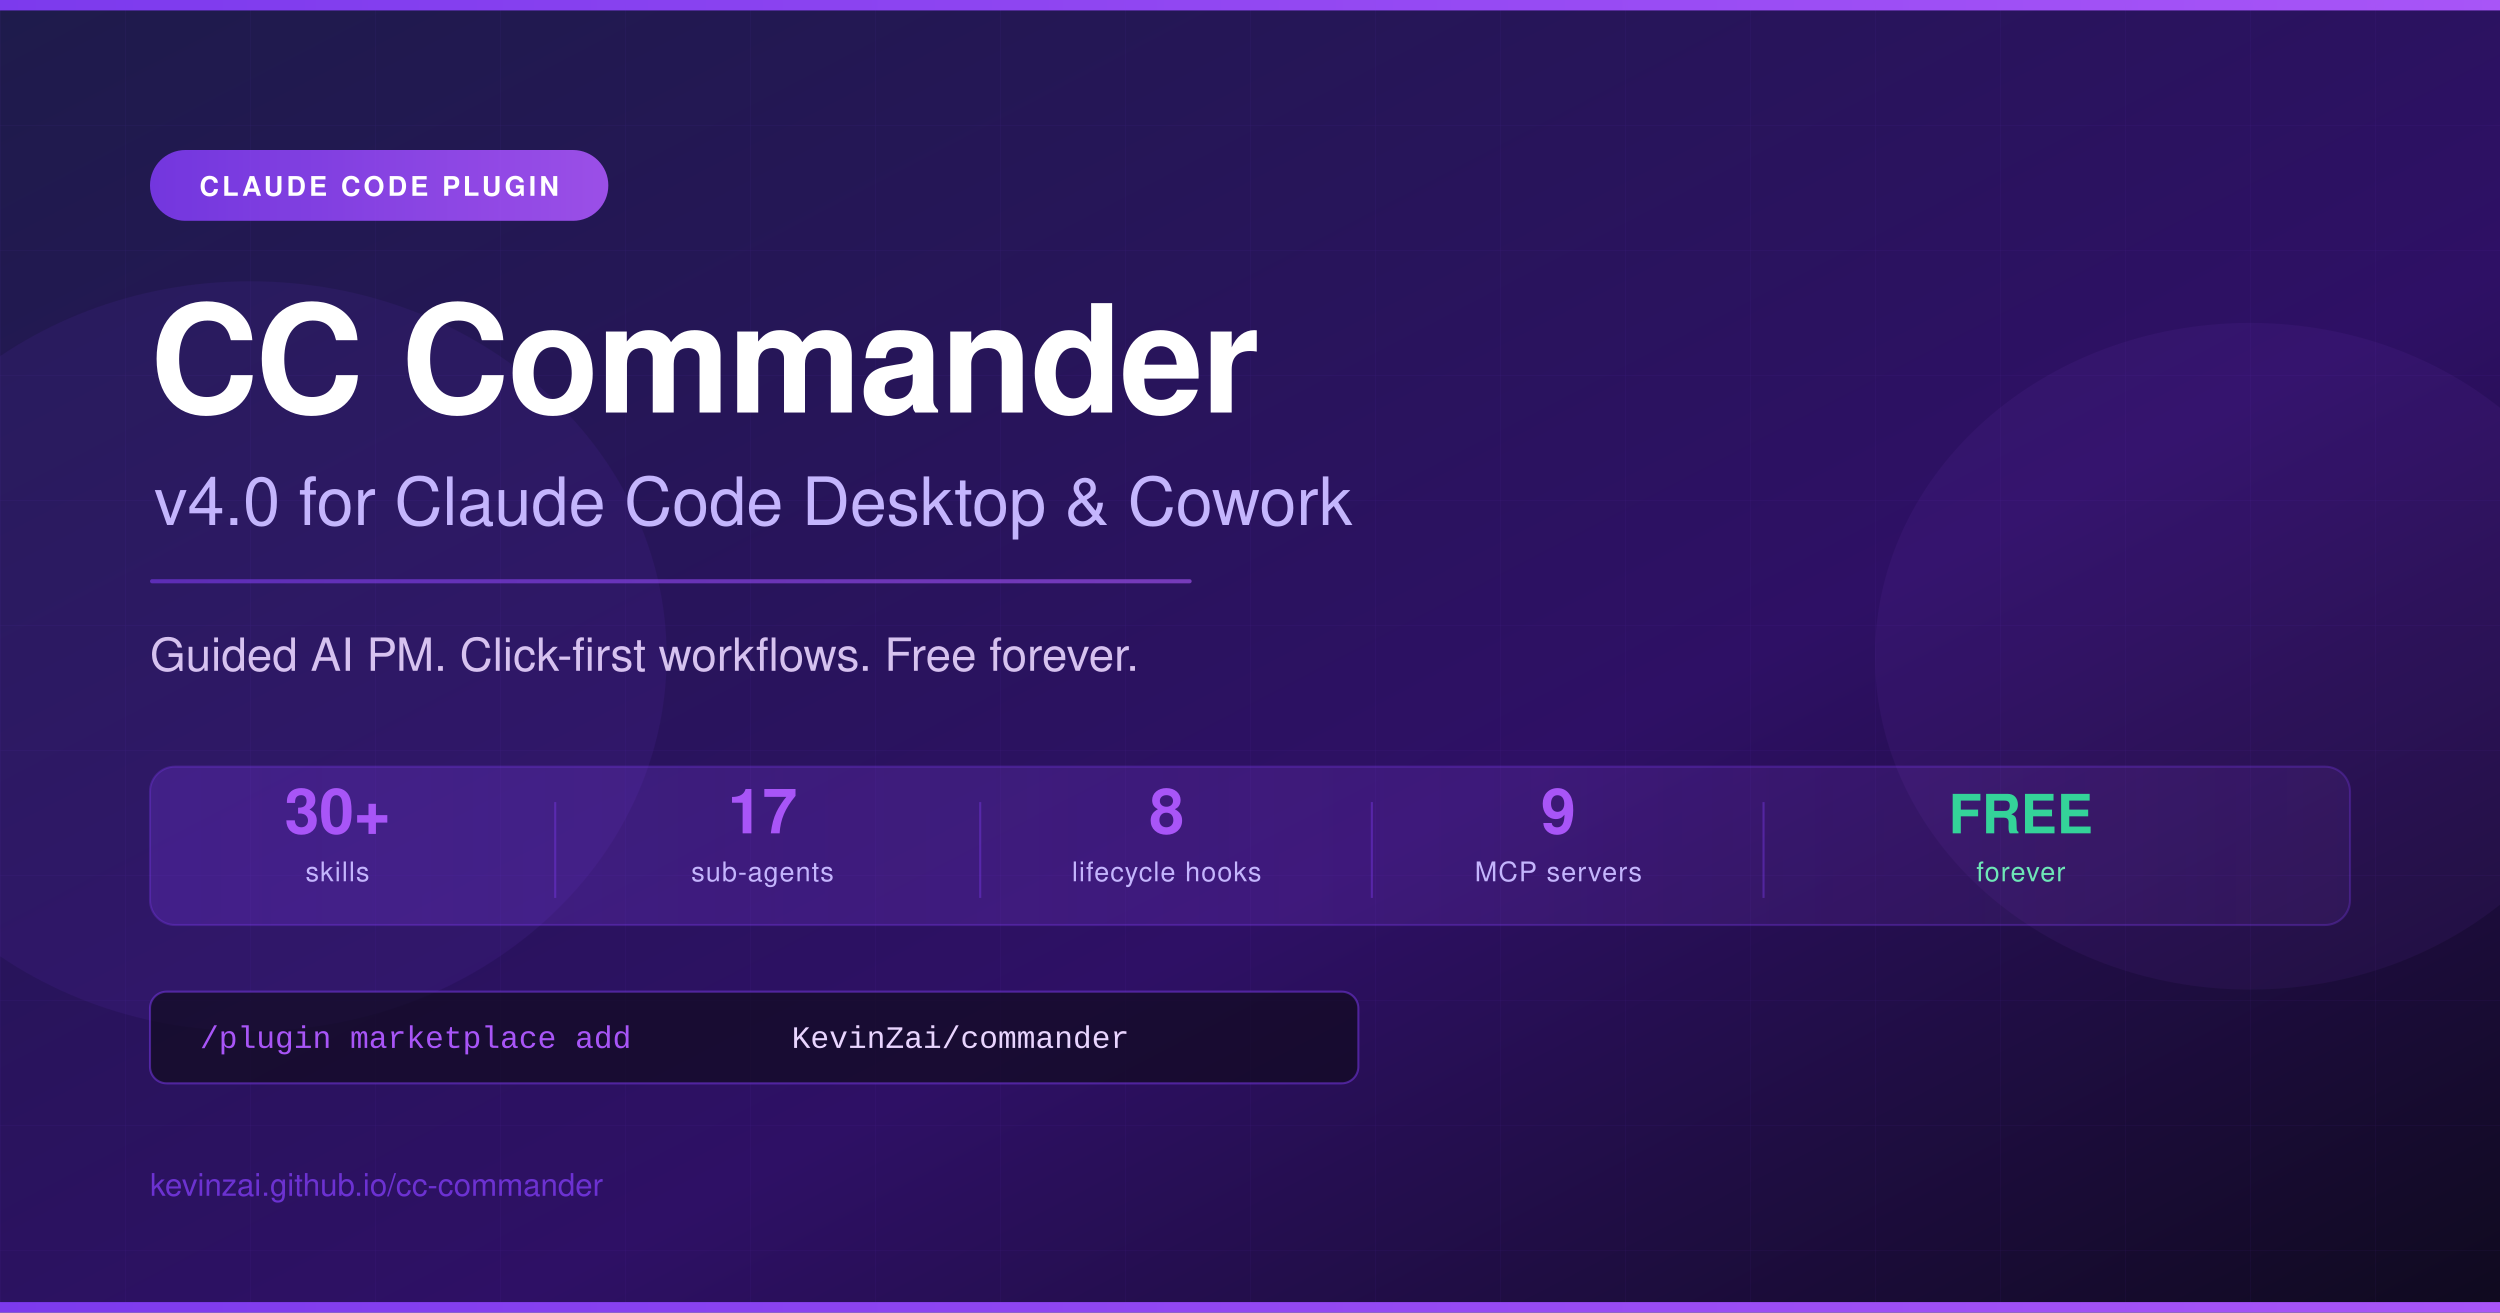
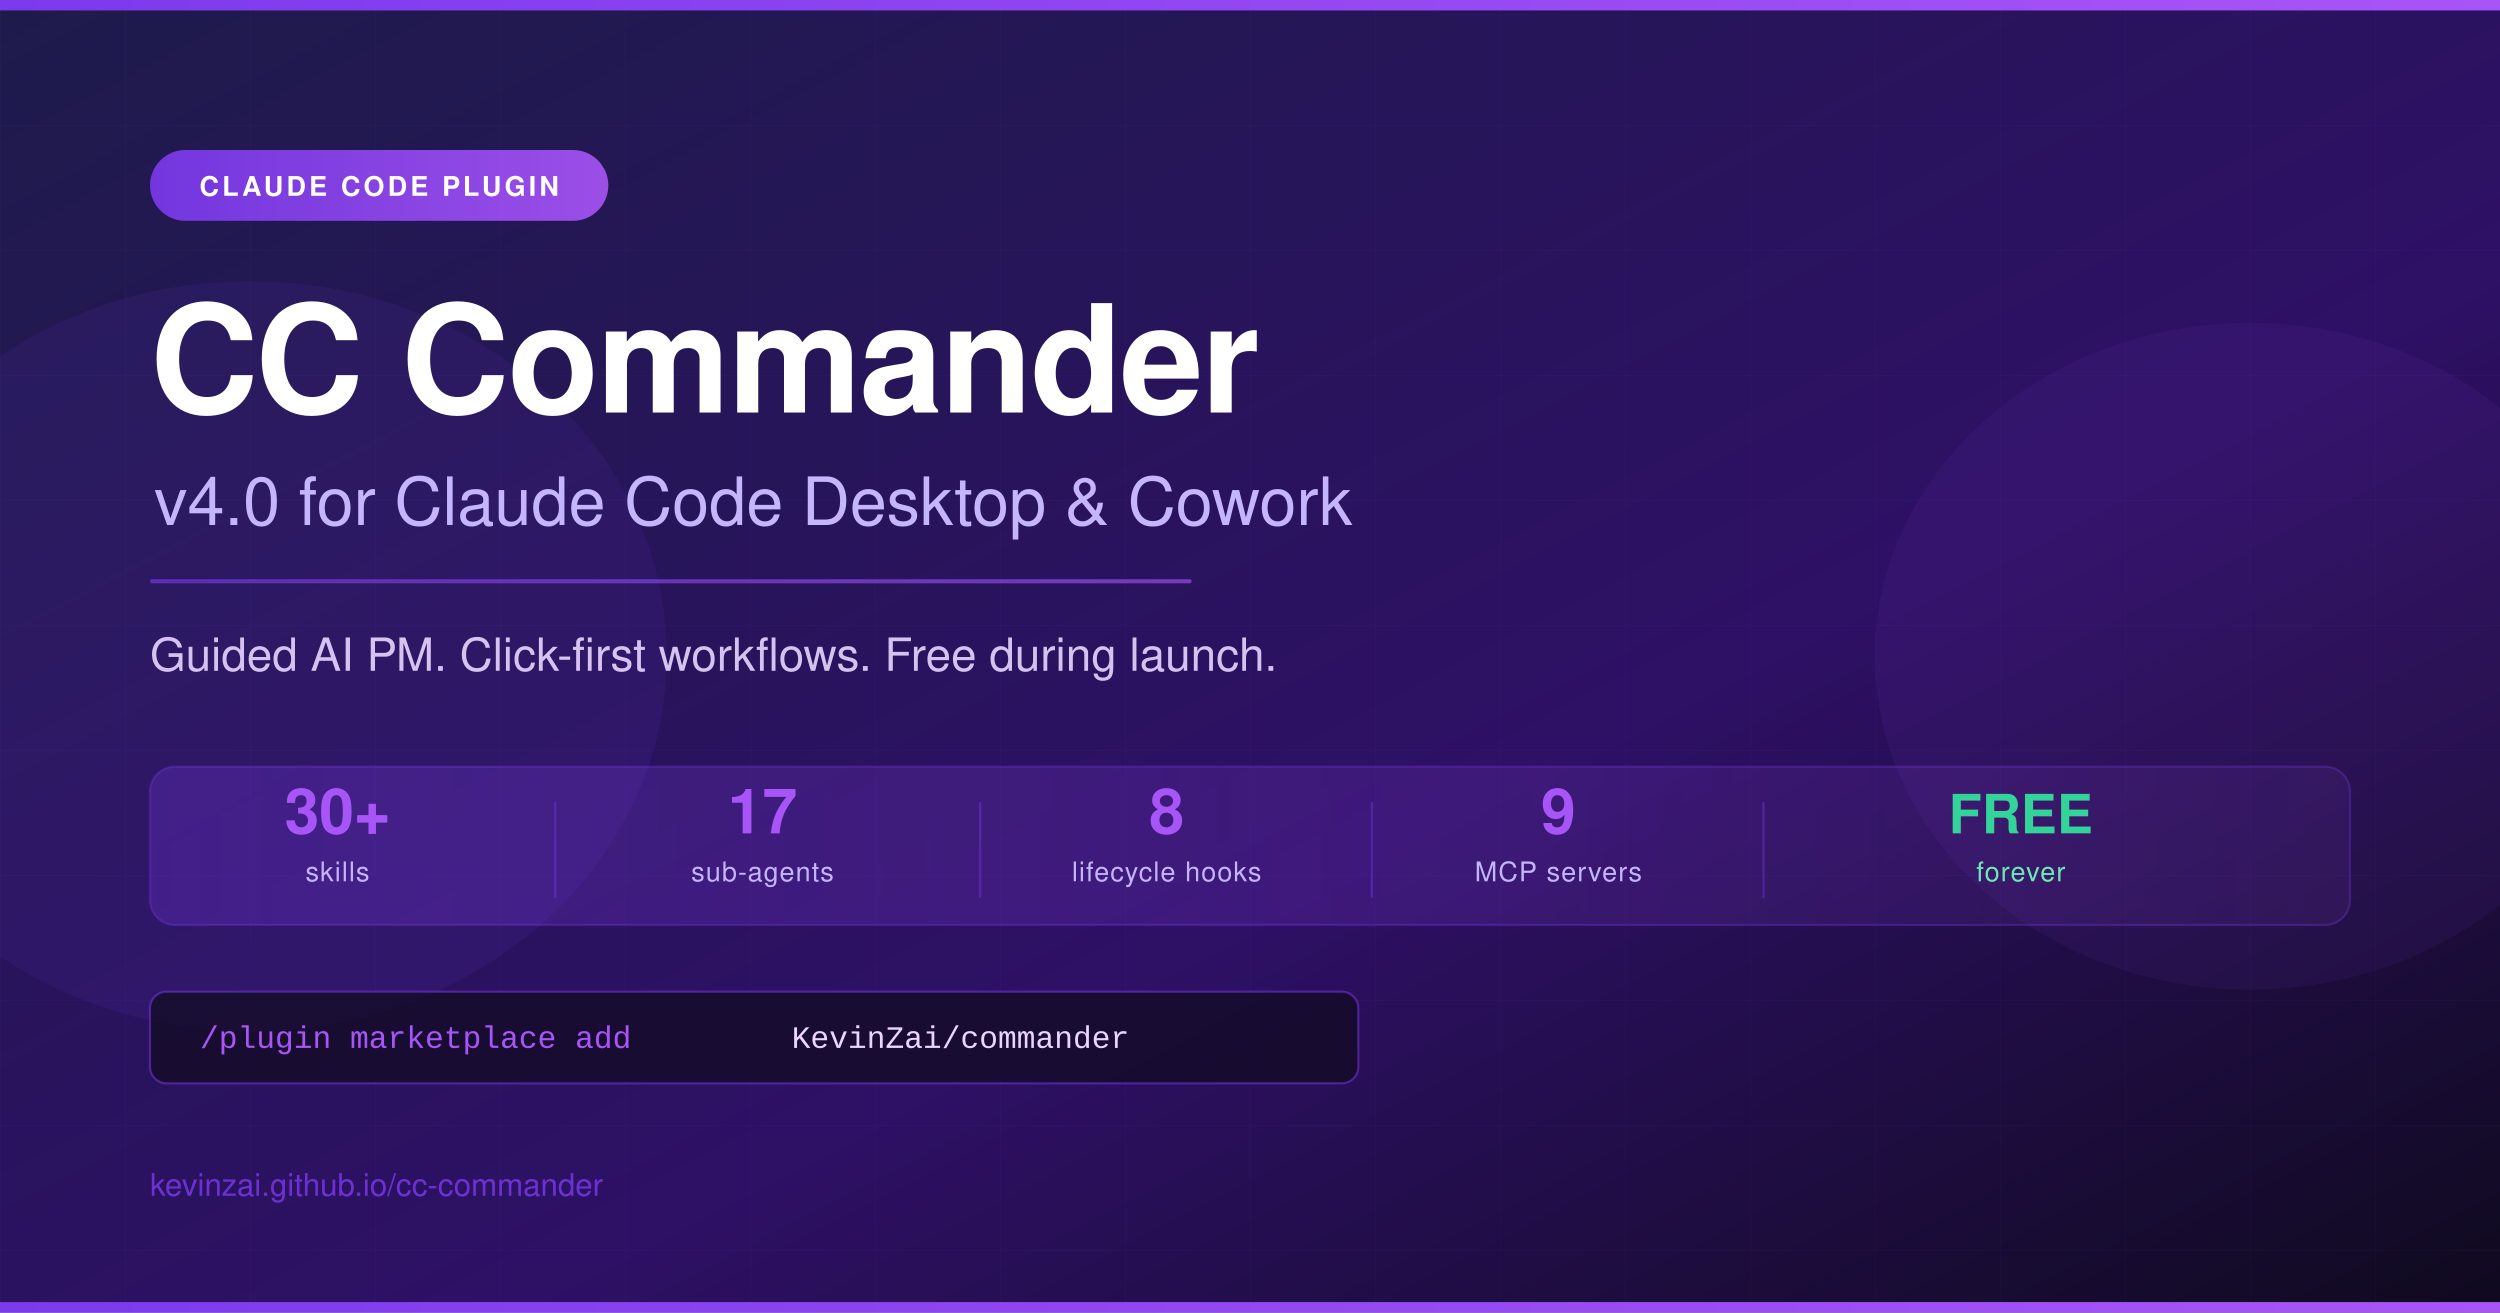
<svg xmlns="http://www.w3.org/2000/svg" width="1200" height="630" viewBox="0 0 1200 630">
  <defs>
    <linearGradient id="bg" x1="0%" y1="0%" x2="100%" y2="100%">
      <stop offset="0%" style="stop-color:#1e1b4b;stop-opacity:1" />
      <stop offset="60%" style="stop-color:#2e1065;stop-opacity:1" />
      <stop offset="100%" style="stop-color:#0f0a1e;stop-opacity:1" />
    </linearGradient>
    <linearGradient id="accent" x1="0%" y1="0%" x2="100%" y2="0%">
      <stop offset="0%" style="stop-color:#7c3aed;stop-opacity:1" />
      <stop offset="100%" style="stop-color:#a855f7;stop-opacity:1" />
    </linearGradient>
    <linearGradient id="statbar" x1="0%" y1="0%" x2="100%" y2="0%">
      <stop offset="0%" style="stop-color:#7c3aed;stop-opacity:0.25" />
      <stop offset="100%" style="stop-color:#a855f7;stop-opacity:0.08" />
    </linearGradient>
  </defs>
  <rect width="1200" height="630" fill="url(#bg)" />
  <pattern id="grid" width="60" height="60" patternUnits="userSpaceOnUse">
    <path d="M 60 0 L 0 0 0 60" fill="none" stroke="#7c3aed" stroke-width="0.3" opacity="0.15" />
  </pattern>
  <rect width="1200" height="630" fill="url(#grid)" />
  <rect x="0" y="0" width="1200" height="5" fill="url(#accent)" rx="0" />
  <ellipse cx="120" cy="315" rx="200" ry="180" fill="#7c3aed" opacity="0.08" />
  <ellipse cx="1080" cy="315" rx="180" ry="160" fill="#a855f7" opacity="0.06" />
  <rect x="72" y="72" width="220" height="34" rx="17" fill="url(#accent)" opacity="0.9" />
  <text x="182" y="94" font-family="Helvetica Neue, Helvetica, SF Pro Display, Arial, sans-serif" font-size="13" font-weight="600" fill="#ffffff" text-anchor="middle" letter-spacing="1.5">CLAUDE CODE PLUGIN</text>
  <text x="72" y="198" font-family="Helvetica Neue, Helvetica, SF Pro Display, Arial, sans-serif" font-size="72" font-weight="800" fill="#ffffff" letter-spacing="-1">CC Commander</text>
  <text x="74" y="252" font-family="Helvetica Neue, Helvetica, SF Pro Display, Arial, sans-serif" font-size="32" font-weight="400" fill="#c4b5fd" letter-spacing="0">v4.0  for Claude Code Desktop &amp; Cowork</text>
  <rect x="72" y="278" width="500" height="2" fill="url(#accent)" rx="1" opacity="0.6" />
-   <text x="72" y="322" font-family="Helvetica Neue, Helvetica, SF Pro Display, Arial, sans-serif" font-size="22" font-weight="400" fill="#e9d5ff" opacity="0.9">Guided AI PM. Click-first workflows. Free forever.</text>
+   <text x="72" y="322" font-family="Helvetica Neue, Helvetica, SF Pro Display, Arial, sans-serif" font-size="22" font-weight="400" fill="#e9d5ff" opacity="0.9">Guided AI PM. Click-first workflows. Free during launch.</text>
  <rect x="72" y="368" width="1056" height="76" rx="12" fill="url(#statbar)" />
  <rect x="72" y="368" width="1056" height="76" rx="12" stroke="#7c3aed" stroke-width="1" fill="none" opacity="0.3" />
  <text x="162" y="400" font-family="Helvetica Neue, Helvetica, SF Pro Display, Arial, sans-serif" font-size="30" font-weight="700" fill="#a855f7" text-anchor="middle">30+</text>
  <text x="162" y="423" font-family="Helvetica Neue, Helvetica, SF Pro Display, Arial, sans-serif" font-size="13" font-weight="400" fill="#c4b5fd" text-anchor="middle" letter-spacing="0.5">skills</text>
  <rect x="266" y="385" width="1" height="46" fill="#7c3aed" opacity="0.4" />
  <text x="366" y="400" font-family="Helvetica Neue, Helvetica, SF Pro Display, Arial, sans-serif" font-size="30" font-weight="700" fill="#a855f7" text-anchor="middle">17</text>
  <text x="366" y="423" font-family="Helvetica Neue, Helvetica, SF Pro Display, Arial, sans-serif" font-size="13" font-weight="400" fill="#c4b5fd" text-anchor="middle" letter-spacing="0.5">sub-agents</text>
  <rect x="470" y="385" width="1" height="46" fill="#7c3aed" opacity="0.4" />
  <text x="560" y="400" font-family="Helvetica Neue, Helvetica, SF Pro Display, Arial, sans-serif" font-size="30" font-weight="700" fill="#a855f7" text-anchor="middle">8</text>
  <text x="560" y="423" font-family="Helvetica Neue, Helvetica, SF Pro Display, Arial, sans-serif" font-size="13" font-weight="400" fill="#c4b5fd" text-anchor="middle" letter-spacing="0.5">lifecycle hooks</text>
  <rect x="658" y="385" width="1" height="46" fill="#7c3aed" opacity="0.4" />
  <text x="748" y="400" font-family="Helvetica Neue, Helvetica, SF Pro Display, Arial, sans-serif" font-size="30" font-weight="700" fill="#a855f7" text-anchor="middle">9</text>
  <text x="748" y="423" font-family="Helvetica Neue, Helvetica, SF Pro Display, Arial, sans-serif" font-size="13" font-weight="400" fill="#c4b5fd" text-anchor="middle" letter-spacing="0.5">MCP servers</text>
  <rect x="846" y="385" width="1" height="46" fill="#7c3aed" opacity="0.4" />
  <text x="970" y="400" font-family="Helvetica Neue, Helvetica, SF Pro Display, Arial, sans-serif" font-size="26" font-weight="700" fill="#34d399" text-anchor="middle">FREE</text>
  <text x="970" y="423" font-family="Helvetica Neue, Helvetica, SF Pro Display, Arial, sans-serif" font-size="13" font-weight="400" fill="#6ee7b7" text-anchor="middle" letter-spacing="0.5">forever</text>
  <rect x="72" y="476" width="580" height="44" rx="8" fill="#0f0a1e" opacity="0.7" />
  <rect x="72" y="476" width="580" height="44" rx="8" stroke="#7c3aed" stroke-width="1" fill="none" opacity="0.5" />
  <text x="96" y="503" font-family="Menlo, Monaco, Consolas, Courier New, monospace" font-size="15" fill="#a855f7">/plugin marketplace add</text>
  <text x="380" y="503" font-family="Menlo, Monaco, Consolas, Courier New, monospace" font-size="15" fill="#e9d5ff">KevinZai/commander</text>
  <text x="72" y="574" font-family="Helvetica Neue, Helvetica, SF Pro Display, Arial, sans-serif" font-size="15" font-weight="400" fill="#7c3aed" opacity="0.8">kevinzai.github.io/cc-commander</text>
  <rect x="0" y="625" width="1200" height="5" fill="url(#accent)" rx="0" />
</svg>
